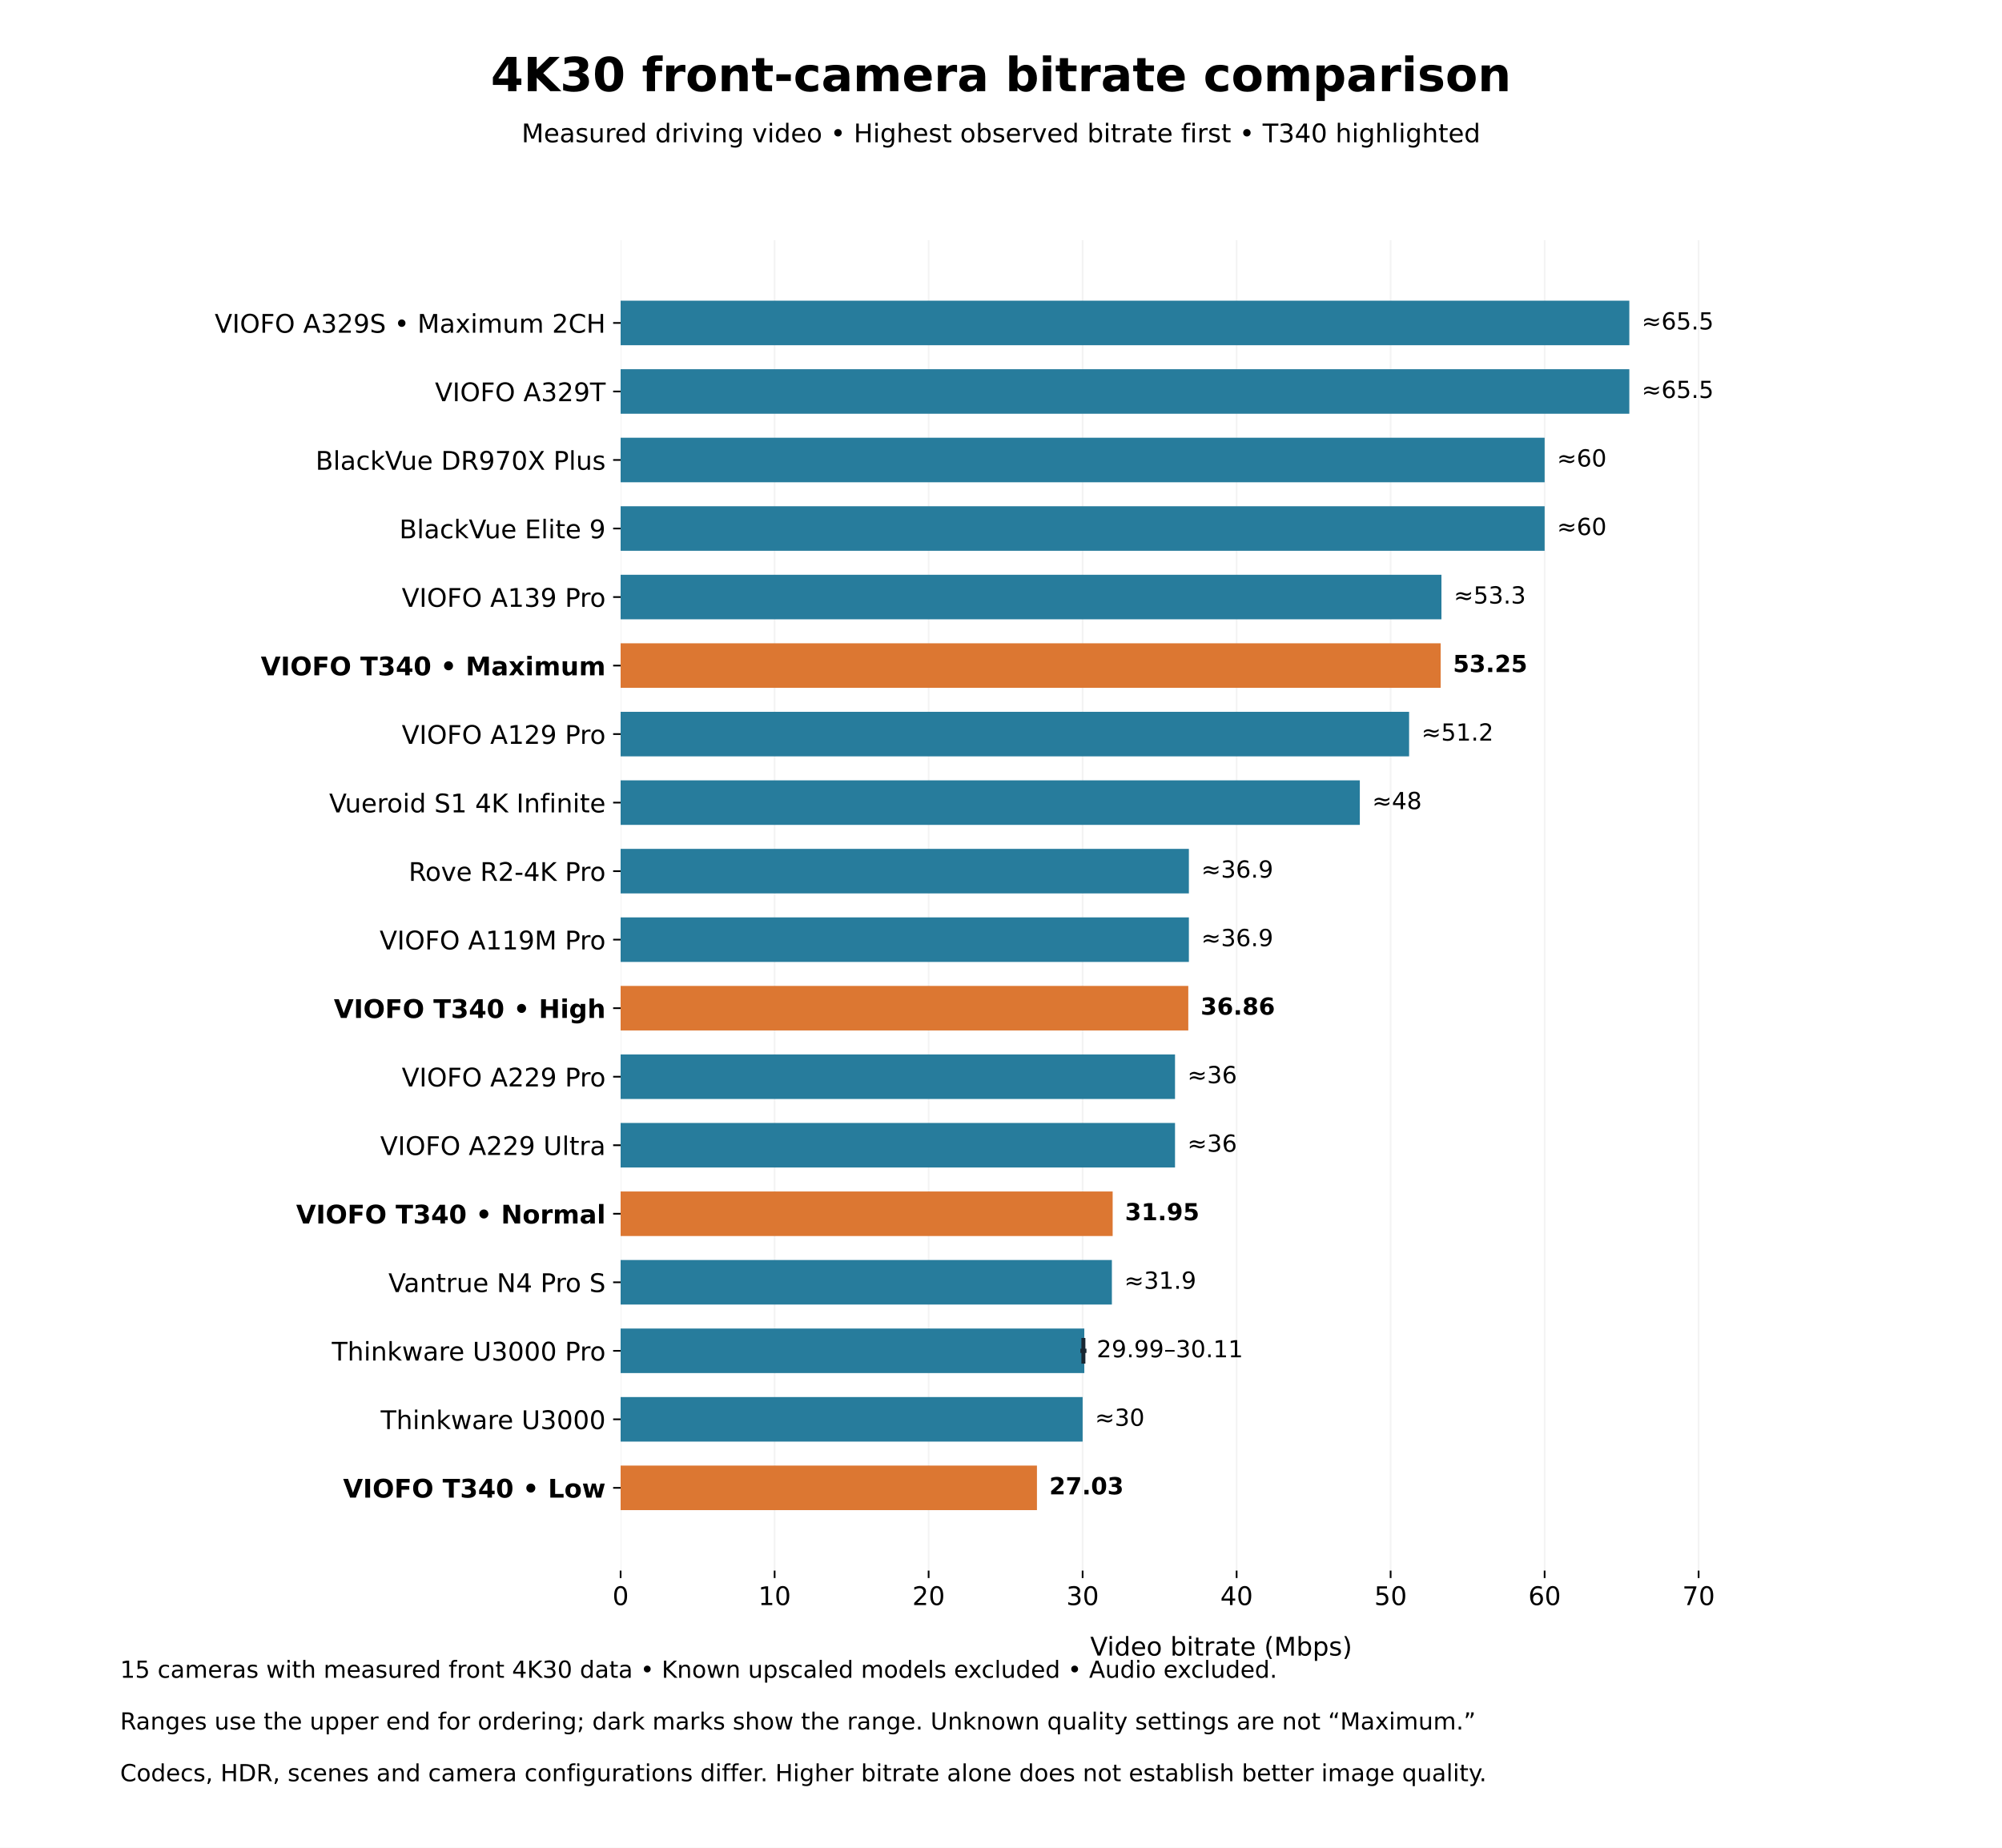
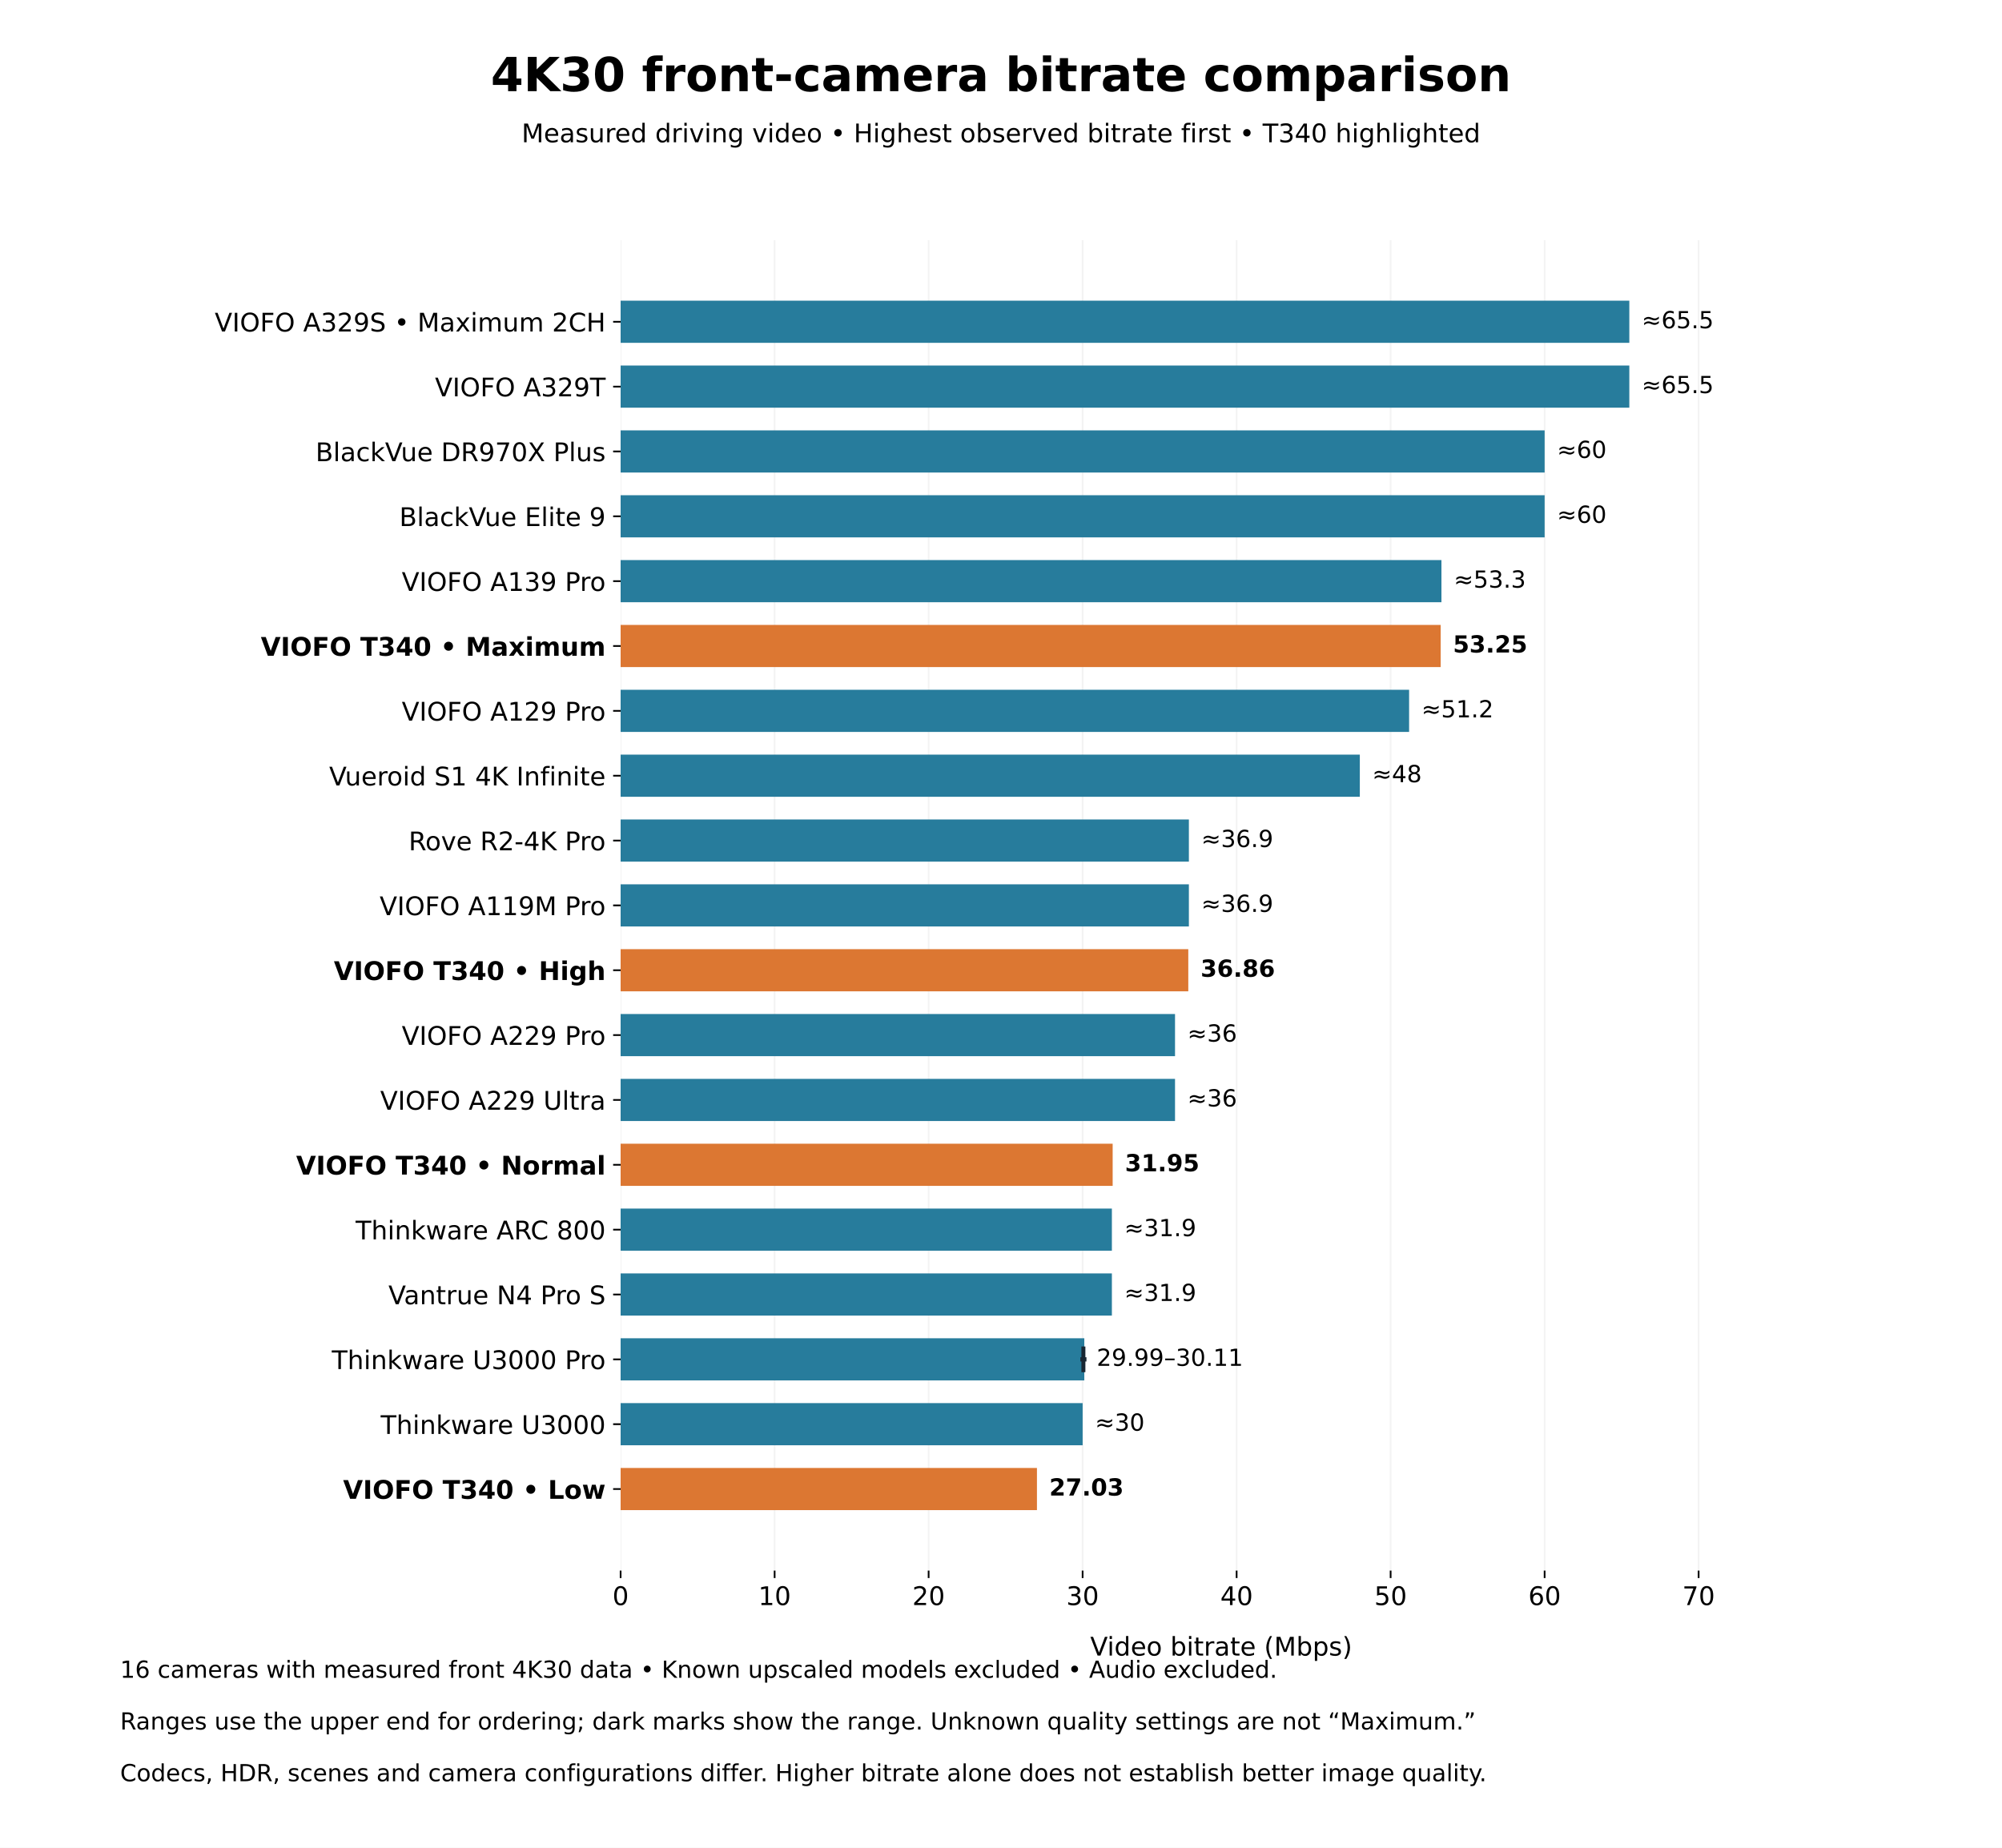
<svg xmlns="http://www.w3.org/2000/svg" xmlns:xlink="http://www.w3.org/1999/xlink" width="936pt" height="864pt" viewBox="0 0 936 864" version="1.1">
  <defs>
    <style type="text/css">*{stroke-linejoin: round; stroke-linecap: butt}</style>
  </defs>
  <g id="figure_1">
    <g id="patch_1">
      <path d="M 0 864 L 936 864 L 936 0 L 0 0 z " style="fill: #ffffff" />
    </g>
    <g id="axes_1">
      <g id="patch_2">
        <path d="M 290.16 734.4 L 851.76 734.4 L 851.76 112.32 L 290.16 112.32 z " style="fill: #ffffff" />
      </g>
      <g id="matplotlib.axis_1">
        <g id="xtick_1">
          <g id="line2d_1">
-             <path d="M 290.16 734.4 L 290.16 112.32 " clip-path="url(#peb19c8f336)" style="fill: none; stroke: #b0b0b0; stroke-opacity: 0.15; stroke-width: 0.8; stroke-linecap: square" />
+             <path d="M 290.16 734.4 L 290.16 112.32 " clip-path="url(#p984901a7d8)" style="fill: none; stroke: #b0b0b0; stroke-opacity: 0.15; stroke-width: 0.8; stroke-linecap: square" />
          </g>
          <g id="line2d_2">
            <defs>
-               <path id="mff238bcd74" d="M 0 0 L 0 3.5 " style="stroke: #000000; stroke-width: 0.8" />
+               <path id="m2dc564c5e8" d="M 0 0 L 0 3.5 " style="stroke: #000000; stroke-width: 0.8" />
            </defs>
            <g>
-               <use xlink:href="#mff238bcd74" x="290.16" y="734.4" style="stroke: #000000; stroke-width: 0.8" />
+               <use xlink:href="#m2dc564c5e8" x="290.16" y="734.4" style="stroke: #000000; stroke-width: 0.8" />
            </g>
          </g>
          <g id="text_1">
            <text style="font: 12px 'DejaVu Sans'; text-anchor: middle" x="290.16" y="750.518" transform="rotate(-0 290.16 750.5181)">0</text>
          </g>
        </g>
        <g id="xtick_2">
          <g id="line2d_3">
-             <path d="M 362.16 734.4 L 362.16 112.32 " clip-path="url(#peb19c8f336)" style="fill: none; stroke: #b0b0b0; stroke-opacity: 0.15; stroke-width: 0.8; stroke-linecap: square" />
+             <path d="M 362.16 734.4 L 362.16 112.32 " clip-path="url(#p984901a7d8)" style="fill: none; stroke: #b0b0b0; stroke-opacity: 0.15; stroke-width: 0.8; stroke-linecap: square" />
          </g>
          <g id="line2d_4">
            <g>
-               <use xlink:href="#mff238bcd74" x="362.16" y="734.4" style="stroke: #000000; stroke-width: 0.8" />
+               <use xlink:href="#m2dc564c5e8" x="362.16" y="734.4" style="stroke: #000000; stroke-width: 0.8" />
            </g>
          </g>
          <g id="text_2">
            <text style="font: 12px 'DejaVu Sans'; text-anchor: middle" x="362.16" y="750.518" transform="rotate(-0 362.16 750.5181)">10</text>
          </g>
        </g>
        <g id="xtick_3">
          <g id="line2d_5">
-             <path d="M 434.16 734.4 L 434.16 112.32 " clip-path="url(#peb19c8f336)" style="fill: none; stroke: #b0b0b0; stroke-opacity: 0.15; stroke-width: 0.8; stroke-linecap: square" />
+             <path d="M 434.16 734.4 L 434.16 112.32 " clip-path="url(#p984901a7d8)" style="fill: none; stroke: #b0b0b0; stroke-opacity: 0.15; stroke-width: 0.8; stroke-linecap: square" />
          </g>
          <g id="line2d_6">
            <g>
-               <use xlink:href="#mff238bcd74" x="434.16" y="734.4" style="stroke: #000000; stroke-width: 0.8" />
+               <use xlink:href="#m2dc564c5e8" x="434.16" y="734.4" style="stroke: #000000; stroke-width: 0.8" />
            </g>
          </g>
          <g id="text_3">
            <text style="font: 12px 'DejaVu Sans'; text-anchor: middle" x="434.16" y="750.518" transform="rotate(-0 434.16 750.5181)">20</text>
          </g>
        </g>
        <g id="xtick_4">
          <g id="line2d_7">
-             <path d="M 506.16 734.4 L 506.16 112.32 " clip-path="url(#peb19c8f336)" style="fill: none; stroke: #b0b0b0; stroke-opacity: 0.15; stroke-width: 0.8; stroke-linecap: square" />
+             <path d="M 506.16 734.4 L 506.16 112.32 " clip-path="url(#p984901a7d8)" style="fill: none; stroke: #b0b0b0; stroke-opacity: 0.15; stroke-width: 0.8; stroke-linecap: square" />
          </g>
          <g id="line2d_8">
            <g>
-               <use xlink:href="#mff238bcd74" x="506.16" y="734.4" style="stroke: #000000; stroke-width: 0.8" />
+               <use xlink:href="#m2dc564c5e8" x="506.16" y="734.4" style="stroke: #000000; stroke-width: 0.8" />
            </g>
          </g>
          <g id="text_4">
            <text style="font: 12px 'DejaVu Sans'; text-anchor: middle" x="506.16" y="750.518" transform="rotate(-0 506.16 750.5181)">30</text>
          </g>
        </g>
        <g id="xtick_5">
          <g id="line2d_9">
-             <path d="M 578.16 734.4 L 578.16 112.32 " clip-path="url(#peb19c8f336)" style="fill: none; stroke: #b0b0b0; stroke-opacity: 0.15; stroke-width: 0.8; stroke-linecap: square" />
+             <path d="M 578.16 734.4 L 578.16 112.32 " clip-path="url(#p984901a7d8)" style="fill: none; stroke: #b0b0b0; stroke-opacity: 0.15; stroke-width: 0.8; stroke-linecap: square" />
          </g>
          <g id="line2d_10">
            <g>
-               <use xlink:href="#mff238bcd74" x="578.16" y="734.4" style="stroke: #000000; stroke-width: 0.8" />
+               <use xlink:href="#m2dc564c5e8" x="578.16" y="734.4" style="stroke: #000000; stroke-width: 0.8" />
            </g>
          </g>
          <g id="text_5">
            <text style="font: 12px 'DejaVu Sans'; text-anchor: middle" x="578.16" y="750.518" transform="rotate(-0 578.16 750.5181)">40</text>
          </g>
        </g>
        <g id="xtick_6">
          <g id="line2d_11">
-             <path d="M 650.16 734.4 L 650.16 112.32 " clip-path="url(#peb19c8f336)" style="fill: none; stroke: #b0b0b0; stroke-opacity: 0.15; stroke-width: 0.8; stroke-linecap: square" />
+             <path d="M 650.16 734.4 L 650.16 112.32 " clip-path="url(#p984901a7d8)" style="fill: none; stroke: #b0b0b0; stroke-opacity: 0.15; stroke-width: 0.8; stroke-linecap: square" />
          </g>
          <g id="line2d_12">
            <g>
-               <use xlink:href="#mff238bcd74" x="650.16" y="734.4" style="stroke: #000000; stroke-width: 0.8" />
+               <use xlink:href="#m2dc564c5e8" x="650.16" y="734.4" style="stroke: #000000; stroke-width: 0.8" />
            </g>
          </g>
          <g id="text_6">
            <text style="font: 12px 'DejaVu Sans'; text-anchor: middle" x="650.16" y="750.518" transform="rotate(-0 650.16 750.5181)">50</text>
          </g>
        </g>
        <g id="xtick_7">
          <g id="line2d_13">
-             <path d="M 722.16 734.4 L 722.16 112.32 " clip-path="url(#peb19c8f336)" style="fill: none; stroke: #b0b0b0; stroke-opacity: 0.15; stroke-width: 0.8; stroke-linecap: square" />
+             <path d="M 722.16 734.4 L 722.16 112.32 " clip-path="url(#p984901a7d8)" style="fill: none; stroke: #b0b0b0; stroke-opacity: 0.15; stroke-width: 0.8; stroke-linecap: square" />
          </g>
          <g id="line2d_14">
            <g>
-               <use xlink:href="#mff238bcd74" x="722.16" y="734.4" style="stroke: #000000; stroke-width: 0.8" />
+               <use xlink:href="#m2dc564c5e8" x="722.16" y="734.4" style="stroke: #000000; stroke-width: 0.8" />
            </g>
          </g>
          <g id="text_7">
            <text style="font: 12px 'DejaVu Sans'; text-anchor: middle" x="722.16" y="750.518" transform="rotate(-0 722.16 750.5181)">60</text>
          </g>
        </g>
        <g id="xtick_8">
          <g id="line2d_15">
-             <path d="M 794.16 734.4 L 794.16 112.32 " clip-path="url(#peb19c8f336)" style="fill: none; stroke: #b0b0b0; stroke-opacity: 0.15; stroke-width: 0.8; stroke-linecap: square" />
+             <path d="M 794.16 734.4 L 794.16 112.32 " clip-path="url(#p984901a7d8)" style="fill: none; stroke: #b0b0b0; stroke-opacity: 0.15; stroke-width: 0.8; stroke-linecap: square" />
          </g>
          <g id="line2d_16">
            <g>
-               <use xlink:href="#mff238bcd74" x="794.16" y="734.4" style="stroke: #000000; stroke-width: 0.8" />
+               <use xlink:href="#m2dc564c5e8" x="794.16" y="734.4" style="stroke: #000000; stroke-width: 0.8" />
            </g>
          </g>
          <g id="text_8">
            <text style="font: 12px 'DejaVu Sans'; text-anchor: middle" x="794.16" y="750.518" transform="rotate(-0 794.16 750.5181)">70</text>
          </g>
        </g>
        <g id="text_9">
          <text style="font: 12px 'DejaVu Sans'; text-anchor: middle" x="570.96" y="774.132" transform="rotate(-0 570.96 774.1319)">Video bitrate (Mbps)</text>
        </g>
      </g>
      <g id="matplotlib.axis_2">
        <g id="ytick_1">
          <g id="line2d_17">
            <defs>
-               <path id="mfdec8ffe47" d="M 0 0 L -3.5 0 " style="stroke: #000000; stroke-width: 0.8" />
+               <path id="m7e2fe38953" d="M 0 0 L -3.5 0 " style="stroke: #000000; stroke-width: 0.8" />
            </defs>
            <g>
-               <use xlink:href="#mfdec8ffe47" x="290.16" y="151.01" style="stroke: #000000; stroke-width: 0.8" />
+               <use xlink:href="#m7e2fe38953" x="290.16" y="150.451" style="stroke: #000000; stroke-width: 0.8" />
            </g>
          </g>
          <g id="text_10">
-             <text style="font: 12px 'DejaVu Sans'; text-anchor: end" x="283.16" y="155.569" transform="rotate(-0 283.16 155.5688)">VIOFO A329S • Maximum 2CH</text>
+             <text style="font: 12px 'DejaVu Sans'; text-anchor: end" x="283.16" y="155.01" transform="rotate(-0 283.16 155.0105)">VIOFO A329S • Maximum 2CH</text>
          </g>
        </g>
        <g id="ytick_2">
          <g id="line2d_18">
            <g>
-               <use xlink:href="#mfdec8ffe47" x="290.16" y="183.051" style="stroke: #000000; stroke-width: 0.8" />
+               <use xlink:href="#m7e2fe38953" x="290.16" y="180.775" style="stroke: #000000; stroke-width: 0.8" />
            </g>
          </g>
          <g id="text_11">
-             <text style="font: 12px 'DejaVu Sans'; text-anchor: end" x="283.16" y="187.61" transform="rotate(-0 283.16 187.61)">VIOFO A329T</text>
+             <text style="font: 12px 'DejaVu Sans'; text-anchor: end" x="283.16" y="185.334" transform="rotate(-0 283.16 185.3336)">VIOFO A329T</text>
          </g>
        </g>
        <g id="ytick_3">
          <g id="line2d_19">
            <g>
-               <use xlink:href="#mfdec8ffe47" x="290.16" y="215.092" style="stroke: #000000; stroke-width: 0.8" />
+               <use xlink:href="#m7e2fe38953" x="290.16" y="211.098" style="stroke: #000000; stroke-width: 0.8" />
            </g>
          </g>
          <g id="text_12">
-             <text style="font: 12px 'DejaVu Sans'; text-anchor: end" x="283.16" y="219.651" transform="rotate(-0 283.16 219.6512)">BlackVue DR970X Plus</text>
+             <text style="font: 12px 'DejaVu Sans'; text-anchor: end" x="283.16" y="215.657" transform="rotate(-0 283.16 215.6568)">BlackVue DR970X Plus</text>
          </g>
        </g>
        <g id="ytick_4">
          <g id="line2d_20">
            <g>
-               <use xlink:href="#mfdec8ffe47" x="290.16" y="247.133" style="stroke: #000000; stroke-width: 0.8" />
+               <use xlink:href="#m7e2fe38953" x="290.16" y="241.421" style="stroke: #000000; stroke-width: 0.8" />
            </g>
          </g>
          <g id="text_13">
-             <text style="font: 12px 'DejaVu Sans'; text-anchor: end" x="283.16" y="251.692" transform="rotate(-0 283.16 251.6924)">BlackVue Elite 9</text>
+             <text style="font: 12px 'DejaVu Sans'; text-anchor: end" x="283.16" y="245.98" transform="rotate(-0 283.16 245.98)">BlackVue Elite 9</text>
          </g>
        </g>
        <g id="ytick_5">
          <g id="line2d_21">
            <g>
-               <use xlink:href="#mfdec8ffe47" x="290.16" y="279.175" style="stroke: #000000; stroke-width: 0.8" />
+               <use xlink:href="#m7e2fe38953" x="290.16" y="271.744" style="stroke: #000000; stroke-width: 0.8" />
            </g>
          </g>
          <g id="text_14">
-             <text style="font: 12px 'DejaVu Sans'; text-anchor: end" x="283.16" y="283.734" transform="rotate(-0 283.16 283.7336)">VIOFO A139 Pro</text>
+             <text style="font: 12px 'DejaVu Sans'; text-anchor: end" x="283.16" y="276.303" transform="rotate(-0 283.16 276.3032)">VIOFO A139 Pro</text>
          </g>
        </g>
        <g id="ytick_6">
          <g id="line2d_22">
            <g>
-               <use xlink:href="#mfdec8ffe47" x="290.16" y="311.216" style="stroke: #000000; stroke-width: 0.8" />
+               <use xlink:href="#m7e2fe38953" x="290.16" y="302.067" style="stroke: #000000; stroke-width: 0.8" />
            </g>
          </g>
          <g id="text_15">
-             <text style="font: 700 12px 'DejaVu Sans'; text-anchor: end" x="283.16" y="315.775" transform="rotate(-0 283.16 315.7748)">VIOFO T340 • Maximum</text>
+             <text style="font: 700 12px 'DejaVu Sans'; text-anchor: end" x="283.16" y="306.626" transform="rotate(-0 283.16 306.6264)">VIOFO T340 • Maximum</text>
          </g>
        </g>
        <g id="ytick_7">
          <g id="line2d_23">
            <g>
-               <use xlink:href="#mfdec8ffe47" x="290.16" y="343.257" style="stroke: #000000; stroke-width: 0.8" />
+               <use xlink:href="#m7e2fe38953" x="290.16" y="332.39" style="stroke: #000000; stroke-width: 0.8" />
            </g>
          </g>
          <g id="text_16">
-             <text style="font: 12px 'DejaVu Sans'; text-anchor: end" x="283.16" y="347.816" transform="rotate(-0 283.16 347.816)">VIOFO A129 Pro</text>
+             <text style="font: 12px 'DejaVu Sans'; text-anchor: end" x="283.16" y="336.95" transform="rotate(-0 283.16 336.9495)">VIOFO A129 Pro</text>
          </g>
        </g>
        <g id="ytick_8">
          <g id="line2d_24">
            <g>
-               <use xlink:href="#mfdec8ffe47" x="290.16" y="375.298" style="stroke: #000000; stroke-width: 0.8" />
+               <use xlink:href="#m7e2fe38953" x="290.16" y="362.714" style="stroke: #000000; stroke-width: 0.8" />
            </g>
          </g>
          <g id="text_17">
-             <text style="font: 12px 'DejaVu Sans'; text-anchor: end" x="283.16" y="379.857" transform="rotate(-0 283.16 379.8573)">Vueroid S1 4K Infinite</text>
+             <text style="font: 12px 'DejaVu Sans'; text-anchor: end" x="283.16" y="367.273" transform="rotate(-0 283.16 367.2727)">Vueroid S1 4K Infinite</text>
          </g>
        </g>
        <g id="ytick_9">
          <g id="line2d_25">
            <g>
-               <use xlink:href="#mfdec8ffe47" x="290.16" y="407.339" style="stroke: #000000; stroke-width: 0.8" />
+               <use xlink:href="#m7e2fe38953" x="290.16" y="393.037" style="stroke: #000000; stroke-width: 0.8" />
            </g>
          </g>
          <g id="text_18">
-             <text style="font: 12px 'DejaVu Sans'; text-anchor: end" x="283.16" y="411.898" transform="rotate(-0 283.16 411.8985)">Rove R2-4K Pro</text>
+             <text style="font: 12px 'DejaVu Sans'; text-anchor: end" x="283.16" y="397.596" transform="rotate(-0 283.16 397.5959)">Rove R2-4K Pro</text>
          </g>
        </g>
        <g id="ytick_10">
          <g id="line2d_26">
            <g>
-               <use xlink:href="#mfdec8ffe47" x="290.16" y="439.381" style="stroke: #000000; stroke-width: 0.8" />
+               <use xlink:href="#m7e2fe38953" x="290.16" y="423.36" style="stroke: #000000; stroke-width: 0.8" />
            </g>
          </g>
          <g id="text_19">
-             <text style="font: 12px 'DejaVu Sans'; text-anchor: end" x="283.16" y="443.94" transform="rotate(-0 283.16 443.9397)">VIOFO A119M Pro</text>
+             <text style="font: 12px 'DejaVu Sans'; text-anchor: end" x="283.16" y="427.919" transform="rotate(-0 283.16 427.9191)">VIOFO A119M Pro</text>
          </g>
        </g>
        <g id="ytick_11">
          <g id="line2d_27">
            <g>
-               <use xlink:href="#mfdec8ffe47" x="290.16" y="471.422" style="stroke: #000000; stroke-width: 0.8" />
+               <use xlink:href="#m7e2fe38953" x="290.16" y="453.683" style="stroke: #000000; stroke-width: 0.8" />
            </g>
          </g>
          <g id="text_20">
-             <text style="font: 700 12px 'DejaVu Sans'; text-anchor: end" x="283.16" y="475.981" transform="rotate(-0 283.16 475.9809)">VIOFO T340 • High</text>
+             <text style="font: 700 12px 'DejaVu Sans'; text-anchor: end" x="283.16" y="458.242" transform="rotate(-0 283.16 458.2422)">VIOFO T340 • High</text>
          </g>
        </g>
        <g id="ytick_12">
          <g id="line2d_28">
            <g>
-               <use xlink:href="#mfdec8ffe47" x="290.16" y="503.463" style="stroke: #000000; stroke-width: 0.8" />
+               <use xlink:href="#m7e2fe38953" x="290.16" y="484.006" style="stroke: #000000; stroke-width: 0.8" />
            </g>
          </g>
          <g id="text_21">
-             <text style="font: 12px 'DejaVu Sans'; text-anchor: end" x="283.16" y="508.022" transform="rotate(-0 283.16 508.0221)">VIOFO A229 Pro</text>
+             <text style="font: 12px 'DejaVu Sans'; text-anchor: end" x="283.16" y="488.565" transform="rotate(-0 283.16 488.5654)">VIOFO A229 Pro</text>
          </g>
        </g>
        <g id="ytick_13">
          <g id="line2d_29">
            <g>
-               <use xlink:href="#mfdec8ffe47" x="290.16" y="535.504" style="stroke: #000000; stroke-width: 0.8" />
+               <use xlink:href="#m7e2fe38953" x="290.16" y="514.33" style="stroke: #000000; stroke-width: 0.8" />
            </g>
          </g>
          <g id="text_22">
-             <text style="font: 12px 'DejaVu Sans'; text-anchor: end" x="283.16" y="540.063" transform="rotate(-0 283.16 540.0633)">VIOFO A229 Ultra</text>
+             <text style="font: 12px 'DejaVu Sans'; text-anchor: end" x="283.16" y="518.889" transform="rotate(-0 283.16 518.8886)">VIOFO A229 Ultra</text>
          </g>
        </g>
        <g id="ytick_14">
          <g id="line2d_30">
            <g>
-               <use xlink:href="#mfdec8ffe47" x="290.16" y="567.545" style="stroke: #000000; stroke-width: 0.8" />
+               <use xlink:href="#m7e2fe38953" x="290.16" y="544.653" style="stroke: #000000; stroke-width: 0.8" />
            </g>
          </g>
          <g id="text_23">
-             <text style="font: 700 12px 'DejaVu Sans'; text-anchor: end" x="283.16" y="572.104" transform="rotate(-0 283.16 572.1045)">VIOFO T340 • Normal</text>
+             <text style="font: 700 12px 'DejaVu Sans'; text-anchor: end" x="283.16" y="549.212" transform="rotate(-0 283.16 549.2118)">VIOFO T340 • Normal</text>
          </g>
        </g>
        <g id="ytick_15">
          <g id="line2d_31">
            <g>
-               <use xlink:href="#mfdec8ffe47" x="290.16" y="599.587" style="stroke: #000000; stroke-width: 0.8" />
+               <use xlink:href="#m7e2fe38953" x="290.16" y="574.976" style="stroke: #000000; stroke-width: 0.8" />
            </g>
          </g>
          <g id="text_24">
-             <text style="font: 12px 'DejaVu Sans'; text-anchor: end" x="283.16" y="604.146" transform="rotate(-0 283.16 604.1457)">Vantrue N4 Pro S</text>
+             <text style="font: 12px 'DejaVu Sans'; text-anchor: end" x="283.16" y="579.535" transform="rotate(-0 283.16 579.535)">Thinkware ARC 800</text>
          </g>
        </g>
        <g id="ytick_16">
          <g id="line2d_32">
            <g>
-               <use xlink:href="#mfdec8ffe47" x="290.16" y="631.628" style="stroke: #000000; stroke-width: 0.8" />
+               <use xlink:href="#m7e2fe38953" x="290.16" y="605.299" style="stroke: #000000; stroke-width: 0.8" />
            </g>
          </g>
          <g id="text_25">
-             <text style="font: 12px 'DejaVu Sans'; text-anchor: end" x="283.16" y="636.187" transform="rotate(-0 283.16 636.1869)">Thinkware U3000 Pro</text>
+             <text style="font: 12px 'DejaVu Sans'; text-anchor: end" x="283.16" y="609.858" transform="rotate(-0 283.16 609.8581)">Vantrue N4 Pro S</text>
          </g>
        </g>
        <g id="ytick_17">
          <g id="line2d_33">
            <g>
-               <use xlink:href="#mfdec8ffe47" x="290.16" y="663.669" style="stroke: #000000; stroke-width: 0.8" />
+               <use xlink:href="#m7e2fe38953" x="290.16" y="635.622" style="stroke: #000000; stroke-width: 0.8" />
            </g>
          </g>
          <g id="text_26">
-             <text style="font: 12px 'DejaVu Sans'; text-anchor: end" x="283.16" y="668.228" transform="rotate(-0 283.16 668.2281)">Thinkware U3000</text>
+             <text style="font: 12px 'DejaVu Sans'; text-anchor: end" x="283.16" y="640.181" transform="rotate(-0 283.16 640.1813)">Thinkware U3000 Pro</text>
          </g>
        </g>
        <g id="ytick_18">
          <g id="line2d_34">
            <g>
-               <use xlink:href="#mfdec8ffe47" x="290.16" y="695.71" style="stroke: #000000; stroke-width: 0.8" />
+               <use xlink:href="#m7e2fe38953" x="290.16" y="665.945" style="stroke: #000000; stroke-width: 0.8" />
            </g>
          </g>
          <g id="text_27">
-             <text style="font: 700 12px 'DejaVu Sans'; text-anchor: end" x="283.16" y="700.269" transform="rotate(-0 283.16 700.2693)">VIOFO T340 • Low</text>
+             <text style="font: 12px 'DejaVu Sans'; text-anchor: end" x="283.16" y="670.504" transform="rotate(-0 283.16 670.5045)">Thinkware U3000</text>
+           </g>
+         </g>
+         <g id="ytick_19">
+           <g id="line2d_35">
+             <g>
+               <use xlink:href="#m7e2fe38953" x="290.16" y="696.269" style="stroke: #000000; stroke-width: 0.8" />
+             </g>
+           </g>
+           <g id="text_28">
+             <text style="font: 700 12px 'DejaVu Sans'; text-anchor: end" x="283.16" y="700.828" transform="rotate(-0 283.16 700.8277)">VIOFO T340 • Low</text>
          </g>
        </g>
      </g>
      <g id="patch_3">
-         <path d="M 290.16 140.596 L 761.76 140.596 L 761.76 161.423 L 290.16 161.423 z " clip-path="url(#peb19c8f336)" style="fill: #277c9c" />
+         <path d="M 290.16 140.596 L 761.76 140.596 L 761.76 160.306 L 290.16 160.306 z " clip-path="url(#p984901a7d8)" style="fill: #277c9c" />
      </g>
      <g id="patch_4">
-         <path d="M 290.16 172.638 L 761.76 172.638 L 761.76 193.464 L 290.16 193.464 z " clip-path="url(#peb19c8f336)" style="fill: #277c9c" />
+         <path d="M 290.16 170.92 L 761.76 170.92 L 761.76 190.63 L 290.16 190.63 z " clip-path="url(#p984901a7d8)" style="fill: #277c9c" />
      </g>
      <g id="patch_5">
-         <path d="M 290.16 204.679 L 722.16 204.679 L 722.16 225.506 L 290.16 225.506 z " clip-path="url(#peb19c8f336)" style="fill: #277c9c" />
+         <path d="M 290.16 201.243 L 722.16 201.243 L 722.16 220.953 L 290.16 220.953 z " clip-path="url(#p984901a7d8)" style="fill: #277c9c" />
      </g>
      <g id="patch_6">
-         <path d="M 290.16 236.72 L 722.16 236.72 L 722.16 257.547 L 290.16 257.547 z " clip-path="url(#peb19c8f336)" style="fill: #277c9c" />
+         <path d="M 290.16 231.566 L 722.16 231.566 L 722.16 251.276 L 290.16 251.276 z " clip-path="url(#p984901a7d8)" style="fill: #277c9c" />
      </g>
      <g id="patch_7">
-         <path d="M 290.16 268.761 L 673.92 268.761 L 673.92 289.588 L 290.16 289.588 z " clip-path="url(#peb19c8f336)" style="fill: #277c9c" />
+         <path d="M 290.16 261.889 L 673.92 261.889 L 673.92 281.599 L 290.16 281.599 z " clip-path="url(#p984901a7d8)" style="fill: #277c9c" />
      </g>
      <g id="patch_8">
-         <path d="M 290.16 300.802 L 673.558 300.802 L 673.558 321.629 L 290.16 321.629 z " clip-path="url(#peb19c8f336)" style="fill: #dc7732" />
+         <path d="M 290.16 292.212 L 673.558 292.212 L 673.558 311.922 L 290.16 311.922 z " clip-path="url(#p984901a7d8)" style="fill: #dc7732" />
      </g>
      <g id="patch_9">
-         <path d="M 290.16 332.844 L 658.8 332.844 L 658.8 353.67 L 290.16 353.67 z " clip-path="url(#peb19c8f336)" style="fill: #277c9c" />
+         <path d="M 290.16 322.535 L 658.8 322.535 L 658.8 342.245 L 290.16 342.245 z " clip-path="url(#p984901a7d8)" style="fill: #277c9c" />
      </g>
      <g id="patch_10">
-         <path d="M 290.16 364.885 L 635.76 364.885 L 635.76 385.712 L 290.16 385.712 z " clip-path="url(#peb19c8f336)" style="fill: #277c9c" />
+         <path d="M 290.16 352.859 L 635.76 352.859 L 635.76 372.569 L 290.16 372.569 z " clip-path="url(#p984901a7d8)" style="fill: #277c9c" />
      </g>
      <g id="patch_11">
-         <path d="M 290.16 396.926 L 555.84 396.926 L 555.84 417.753 L 290.16 417.753 z " clip-path="url(#peb19c8f336)" style="fill: #277c9c" />
+         <path d="M 290.16 383.182 L 555.84 383.182 L 555.84 402.892 L 290.16 402.892 z " clip-path="url(#p984901a7d8)" style="fill: #277c9c" />
      </g>
      <g id="patch_12">
-         <path d="M 290.16 428.967 L 555.84 428.967 L 555.84 449.794 L 290.16 449.794 z " clip-path="url(#peb19c8f336)" style="fill: #277c9c" />
+         <path d="M 290.16 413.505 L 555.84 413.505 L 555.84 433.215 L 290.16 433.215 z " clip-path="url(#p984901a7d8)" style="fill: #277c9c" />
      </g>
      <g id="patch_13">
-         <path d="M 290.16 461.008 L 555.564 461.008 L 555.564 481.835 L 290.16 481.835 z " clip-path="url(#peb19c8f336)" style="fill: #dc7732" />
+         <path d="M 290.16 443.828 L 555.564 443.828 L 555.564 463.538 L 290.16 463.538 z " clip-path="url(#p984901a7d8)" style="fill: #dc7732" />
      </g>
      <g id="patch_14">
-         <path d="M 290.16 493.05 L 549.36 493.05 L 549.36 513.876 L 290.16 513.876 z " clip-path="url(#peb19c8f336)" style="fill: #277c9c" />
+         <path d="M 290.16 474.151 L 549.36 474.151 L 549.36 493.861 L 290.16 493.861 z " clip-path="url(#p984901a7d8)" style="fill: #277c9c" />
      </g>
      <g id="patch_15">
-         <path d="M 290.16 525.091 L 549.36 525.091 L 549.36 545.918 L 290.16 545.918 z " clip-path="url(#peb19c8f336)" style="fill: #277c9c" />
+         <path d="M 290.16 504.475 L 549.36 504.475 L 549.36 524.185 L 290.16 524.185 z " clip-path="url(#p984901a7d8)" style="fill: #277c9c" />
      </g>
      <g id="patch_16">
-         <path d="M 290.16 557.132 L 520.205 557.132 L 520.205 577.959 L 290.16 577.959 z " clip-path="url(#peb19c8f336)" style="fill: #dc7732" />
+         <path d="M 290.16 534.798 L 520.205 534.798 L 520.205 554.508 L 290.16 554.508 z " clip-path="url(#p984901a7d8)" style="fill: #dc7732" />
      </g>
      <g id="patch_17">
-         <path d="M 290.16 589.173 L 519.84 589.173 L 519.84 610 L 290.16 610 z " clip-path="url(#peb19c8f336)" style="fill: #277c9c" />
+         <path d="M 290.16 565.121 L 519.84 565.121 L 519.84 584.831 L 290.16 584.831 z " clip-path="url(#p984901a7d8)" style="fill: #277c9c" />
      </g>
      <g id="patch_18">
-         <path d="M 290.16 621.214 L 506.952 621.214 L 506.952 642.041 L 290.16 642.041 z " clip-path="url(#peb19c8f336)" style="fill: #277c9c" />
+         <path d="M 290.16 595.444 L 519.84 595.444 L 519.84 615.154 L 290.16 615.154 z " clip-path="url(#p984901a7d8)" style="fill: #277c9c" />
      </g>
      <g id="patch_19">
-         <path d="M 290.16 653.256 L 506.16 653.256 L 506.16 674.082 L 290.16 674.082 z " clip-path="url(#peb19c8f336)" style="fill: #277c9c" />
+         <path d="M 290.16 625.767 L 506.952 625.767 L 506.952 645.477 L 290.16 645.477 z " clip-path="url(#p984901a7d8)" style="fill: #277c9c" />
      </g>
      <g id="patch_20">
-         <path d="M 290.16 685.297 L 484.805 685.297 L 484.805 706.124 L 290.16 706.124 z " clip-path="url(#peb19c8f336)" style="fill: #dc7732" />
-       </g>
-       <g id="line2d_35">
-         <path d="M 506.088 631.628 L 506.952 631.628 " clip-path="url(#peb19c8f336)" style="fill: none; stroke: #182733; stroke-width: 2; stroke-linecap: square" />
+         <path d="M 290.16 656.09 L 506.16 656.09 L 506.16 675.8 L 290.16 675.8 z " clip-path="url(#p984901a7d8)" style="fill: #277c9c" />
+       </g>
+       <g id="patch_21">
+         <path d="M 290.16 686.414 L 484.805 686.414 L 484.805 706.124 L 290.16 706.124 z " clip-path="url(#p984901a7d8)" style="fill: #dc7732" />
+       </g>
+       <g id="line2d_36">
+         <path d="M 506.088 635.622 L 506.952 635.622 " clip-path="url(#p984901a7d8)" style="fill: none; stroke: #182733; stroke-width: 2; stroke-linecap: square" />
        <defs>
-           <path id="m45a87624b2" d="M 0 6 L 0 -6 " style="stroke: #182733" />
+           <path id="mb638791f3f" d="M 0 6 L 0 -6 " style="stroke: #182733" />
        </defs>
-         <g clip-path="url(#peb19c8f336)">
-           <use xlink:href="#m45a87624b2" x="506.088" y="631.628" style="fill: #182733; stroke: #182733" />
-           <use xlink:href="#m45a87624b2" x="506.952" y="631.628" style="fill: #182733; stroke: #182733" />
-         </g>
-       </g>
-       <g id="text_28">
-         <text style="font: 11px 'DejaVu Sans'; text-anchor: start" x="767.52" y="154.045" transform="rotate(-0 767.52 154.0451)">≈65.5</text>
+         <g clip-path="url(#p984901a7d8)">
+           <use xlink:href="#mb638791f3f" x="506.088" y="635.622" style="fill: #182733; stroke: #182733" />
+           <use xlink:href="#mb638791f3f" x="506.952" y="635.622" style="fill: #182733; stroke: #182733" />
+         </g>
      </g>
      <g id="text_29">
-         <text style="font: 11px 'DejaVu Sans'; text-anchor: start" x="767.52" y="186.086" transform="rotate(-0 767.52 186.0863)">≈65.5</text>
+         <text style="font: 11px 'DejaVu Sans'; text-anchor: start" x="767.52" y="153.487" transform="rotate(-0 767.52 153.4867)">≈65.5</text>
      </g>
      <g id="text_30">
-         <text style="font: 11px 'DejaVu Sans'; text-anchor: start" x="727.92" y="218.127" transform="rotate(-0 727.92 218.1275)">≈60</text>
+         <text style="font: 11px 'DejaVu Sans'; text-anchor: start" x="767.52" y="183.81" transform="rotate(-0 767.52 183.8099)">≈65.5</text>
      </g>
      <g id="text_31">
-         <text style="font: 11px 'DejaVu Sans'; text-anchor: start" x="727.92" y="250.169" transform="rotate(-0 727.92 250.1687)">≈60</text>
+         <text style="font: 11px 'DejaVu Sans'; text-anchor: start" x="727.92" y="214.133" transform="rotate(-0 727.92 214.1331)">≈60</text>
      </g>
      <g id="text_32">
-         <text style="font: 11px 'DejaVu Sans'; text-anchor: start" x="679.68" y="282.21" transform="rotate(-0 679.68 282.2099)">≈53.3</text>
+         <text style="font: 11px 'DejaVu Sans'; text-anchor: start" x="727.92" y="244.456" transform="rotate(-0 727.92 244.4562)">≈60</text>
      </g>
      <g id="text_33">
-         <text style="font: 700 11px 'DejaVu Sans'; text-anchor: start" x="679.318" y="314.251" transform="rotate(-0 679.3178 314.2511)">53.25</text>
+         <text style="font: 11px 'DejaVu Sans'; text-anchor: start" x="679.68" y="274.779" transform="rotate(-0 679.68 274.7794)">≈53.3</text>
      </g>
      <g id="text_34">
-         <text style="font: 11px 'DejaVu Sans'; text-anchor: start" x="664.56" y="346.292" transform="rotate(-0 664.56 346.2923)">≈51.2</text>
+         <text style="font: 700 11px 'DejaVu Sans'; text-anchor: start" x="679.318" y="305.103" transform="rotate(-0 679.3178 305.1026)">53.25</text>
      </g>
      <g id="text_35">
-         <text style="font: 11px 'DejaVu Sans'; text-anchor: start" x="641.52" y="378.334" transform="rotate(-0 641.52 378.3335)">≈48</text>
+         <text style="font: 11px 'DejaVu Sans'; text-anchor: start" x="664.56" y="335.426" transform="rotate(-0 664.56 335.4258)">≈51.2</text>
      </g>
      <g id="text_36">
-         <text style="font: 11px 'DejaVu Sans'; text-anchor: start" x="561.6" y="410.375" transform="rotate(-0 561.6 410.3747)">≈36.9</text>
+         <text style="font: 11px 'DejaVu Sans'; text-anchor: start" x="641.52" y="365.749" transform="rotate(-0 641.52 365.749)">≈48</text>
      </g>
      <g id="text_37">
-         <text style="font: 11px 'DejaVu Sans'; text-anchor: start" x="561.6" y="442.416" transform="rotate(-0 561.6 442.4159)">≈36.9</text>
+         <text style="font: 11px 'DejaVu Sans'; text-anchor: start" x="561.6" y="396.072" transform="rotate(-0 561.6 396.0721)">≈36.9</text>
      </g>
      <g id="text_38">
-         <text style="font: 700 11px 'DejaVu Sans'; text-anchor: start" x="561.324" y="474.457" transform="rotate(-0 561.3238 474.4571)">36.86</text>
+         <text style="font: 11px 'DejaVu Sans'; text-anchor: start" x="561.6" y="426.395" transform="rotate(-0 561.6 426.3953)">≈36.9</text>
      </g>
      <g id="text_39">
-         <text style="font: 11px 'DejaVu Sans'; text-anchor: start" x="555.12" y="506.498" transform="rotate(-0 555.12 506.4983)">≈36</text>
+         <text style="font: 700 11px 'DejaVu Sans'; text-anchor: start" x="561.324" y="456.718" transform="rotate(-0 561.3238 456.7185)">36.86</text>
      </g>
      <g id="text_40">
-         <text style="font: 11px 'DejaVu Sans'; text-anchor: start" x="555.12" y="538.54" transform="rotate(-0 555.12 538.5395)">≈36</text>
+         <text style="font: 11px 'DejaVu Sans'; text-anchor: start" x="555.12" y="487.042" transform="rotate(-0 555.12 487.0417)">≈36</text>
      </g>
      <g id="text_41">
-         <text style="font: 700 11px 'DejaVu Sans'; text-anchor: start" x="525.965" y="570.581" transform="rotate(-0 525.9652 570.5807)">31.95</text>
+         <text style="font: 11px 'DejaVu Sans'; text-anchor: start" x="555.12" y="517.365" transform="rotate(-0 555.12 517.3648)">≈36</text>
      </g>
      <g id="text_42">
-         <text style="font: 11px 'DejaVu Sans'; text-anchor: start" x="525.6" y="602.622" transform="rotate(-0 525.6 602.6219)">≈31.9</text>
+         <text style="font: 700 11px 'DejaVu Sans'; text-anchor: start" x="525.965" y="547.688" transform="rotate(-0 525.9652 547.688)">31.95</text>
      </g>
      <g id="text_43">
-         <text style="font: 11px 'DejaVu Sans'; text-anchor: start" x="512.712" y="634.663" transform="rotate(-0 512.712 634.6631)">29.99–30.11</text>
+         <text style="font: 11px 'DejaVu Sans'; text-anchor: start" x="525.6" y="578.011" transform="rotate(-0 525.6 578.0112)">≈31.9</text>
      </g>
      <g id="text_44">
-         <text style="font: 11px 'DejaVu Sans'; text-anchor: start" x="511.92" y="666.704" transform="rotate(-0 511.92 666.7044)">≈30</text>
+         <text style="font: 11px 'DejaVu Sans'; text-anchor: start" x="525.6" y="608.334" transform="rotate(-0 525.6 608.3344)">≈31.9</text>
      </g>
      <g id="text_45">
-         <text style="font: 700 11px 'DejaVu Sans'; text-anchor: start" x="490.565" y="698.746" transform="rotate(-0 490.5649 698.7456)">27.03</text>
-       </g>
-     </g>
-     <g id="text_46">
+         <text style="font: 11px 'DejaVu Sans'; text-anchor: start" x="512.712" y="638.658" transform="rotate(-0 512.712 638.6576)">29.99–30.11</text>
+       </g>
+       <g id="text_46">
+         <text style="font: 11px 'DejaVu Sans'; text-anchor: start" x="511.92" y="668.981" transform="rotate(-0 511.92 668.9807)">≈30</text>
+       </g>
+       <g id="text_47">
+         <text style="font: 700 11px 'DejaVu Sans'; text-anchor: start" x="490.565" y="699.304" transform="rotate(-0 490.5649 699.3039)">27.03</text>
+       </g>
+     </g>
+     <g id="text_48">
      <text style="font: 700 22px 'DejaVu Sans'; text-anchor: middle" x="468" y="42.637" transform="rotate(-0 468 42.63656)">4K30 front-camera bitrate comparison</text>
    </g>
-     <g id="text_47">
+     <g id="text_49">
      <text style="font: 12px 'DejaVu Sans'; text-anchor: middle" x="468" y="66.528" transform="rotate(-0 468 66.528)">Measured driving video • Highest observed bitrate first • T340 highlighted</text>
    </g>
-     <g id="text_48">
-       <text style="font: 11px 'DejaVu Sans'; text-anchor: start" x="56.16" y="784.512" transform="rotate(-0 56.16 784.512)">15 cameras with measured front 4K30 data • Known upscaled models excluded • Audio excluded.</text>
-     </g>
-     <g id="text_49">
+     <g id="text_50">
+       <text style="font: 11px 'DejaVu Sans'; text-anchor: start" x="56.16" y="784.512" transform="rotate(-0 56.16 784.512)">16 cameras with measured front 4K30 data • Known upscaled models excluded • Audio excluded.</text>
+     </g>
+     <g id="text_51">
      <text style="font: 11px 'DejaVu Sans'; text-anchor: start" x="56.16" y="808.704" transform="rotate(-0 56.16 808.704)">Ranges use the upper end for ordering; dark marks show the range. Unknown quality settings are not “Maximum.”</text>
    </g>
-     <g id="text_50">
+     <g id="text_52">
      <text style="font: 11px 'DejaVu Sans'; text-anchor: start" x="56.16" y="832.896" transform="rotate(-0 56.16 832.896)">Codecs, HDR, scenes and camera configurations differ. Higher bitrate alone does not establish better image quality.</text>
    </g>
  </g>
  <defs>
-     <clipPath id="peb19c8f336">
+     <clipPath id="p984901a7d8">
      <rect x="290.16" y="112.32" width="561.6" height="622.08" />
    </clipPath>
  </defs>
</svg>
